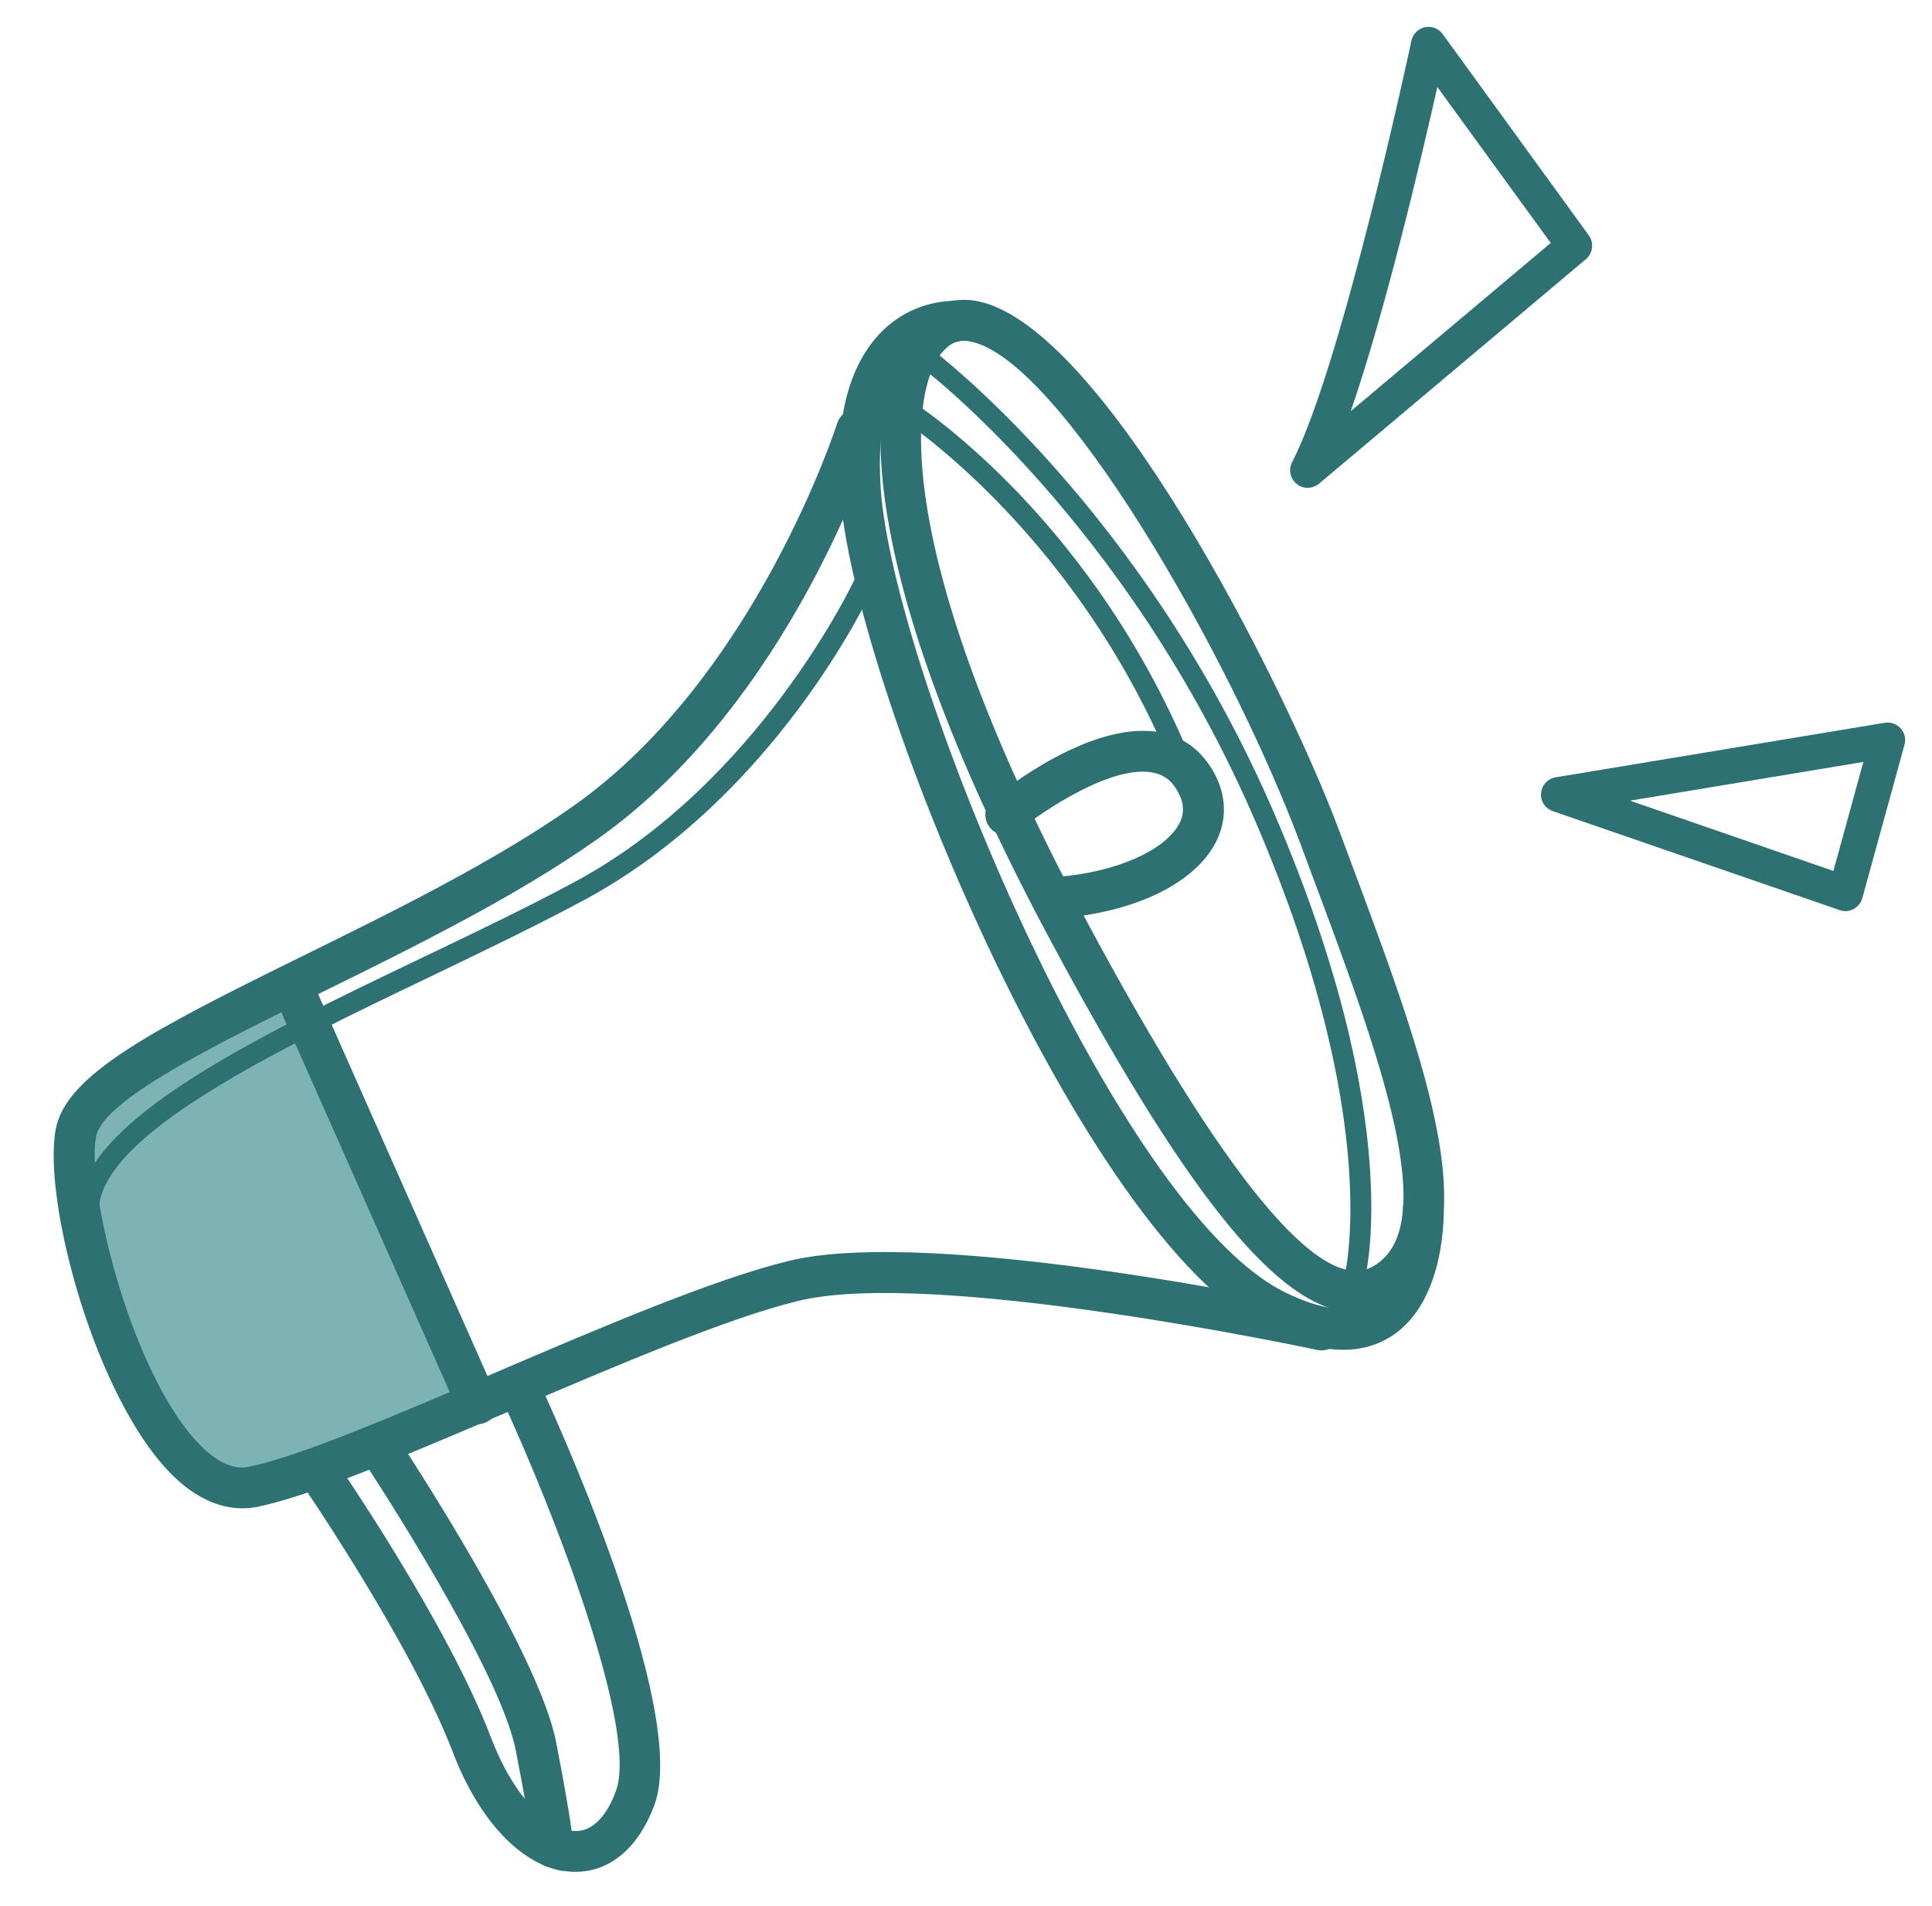
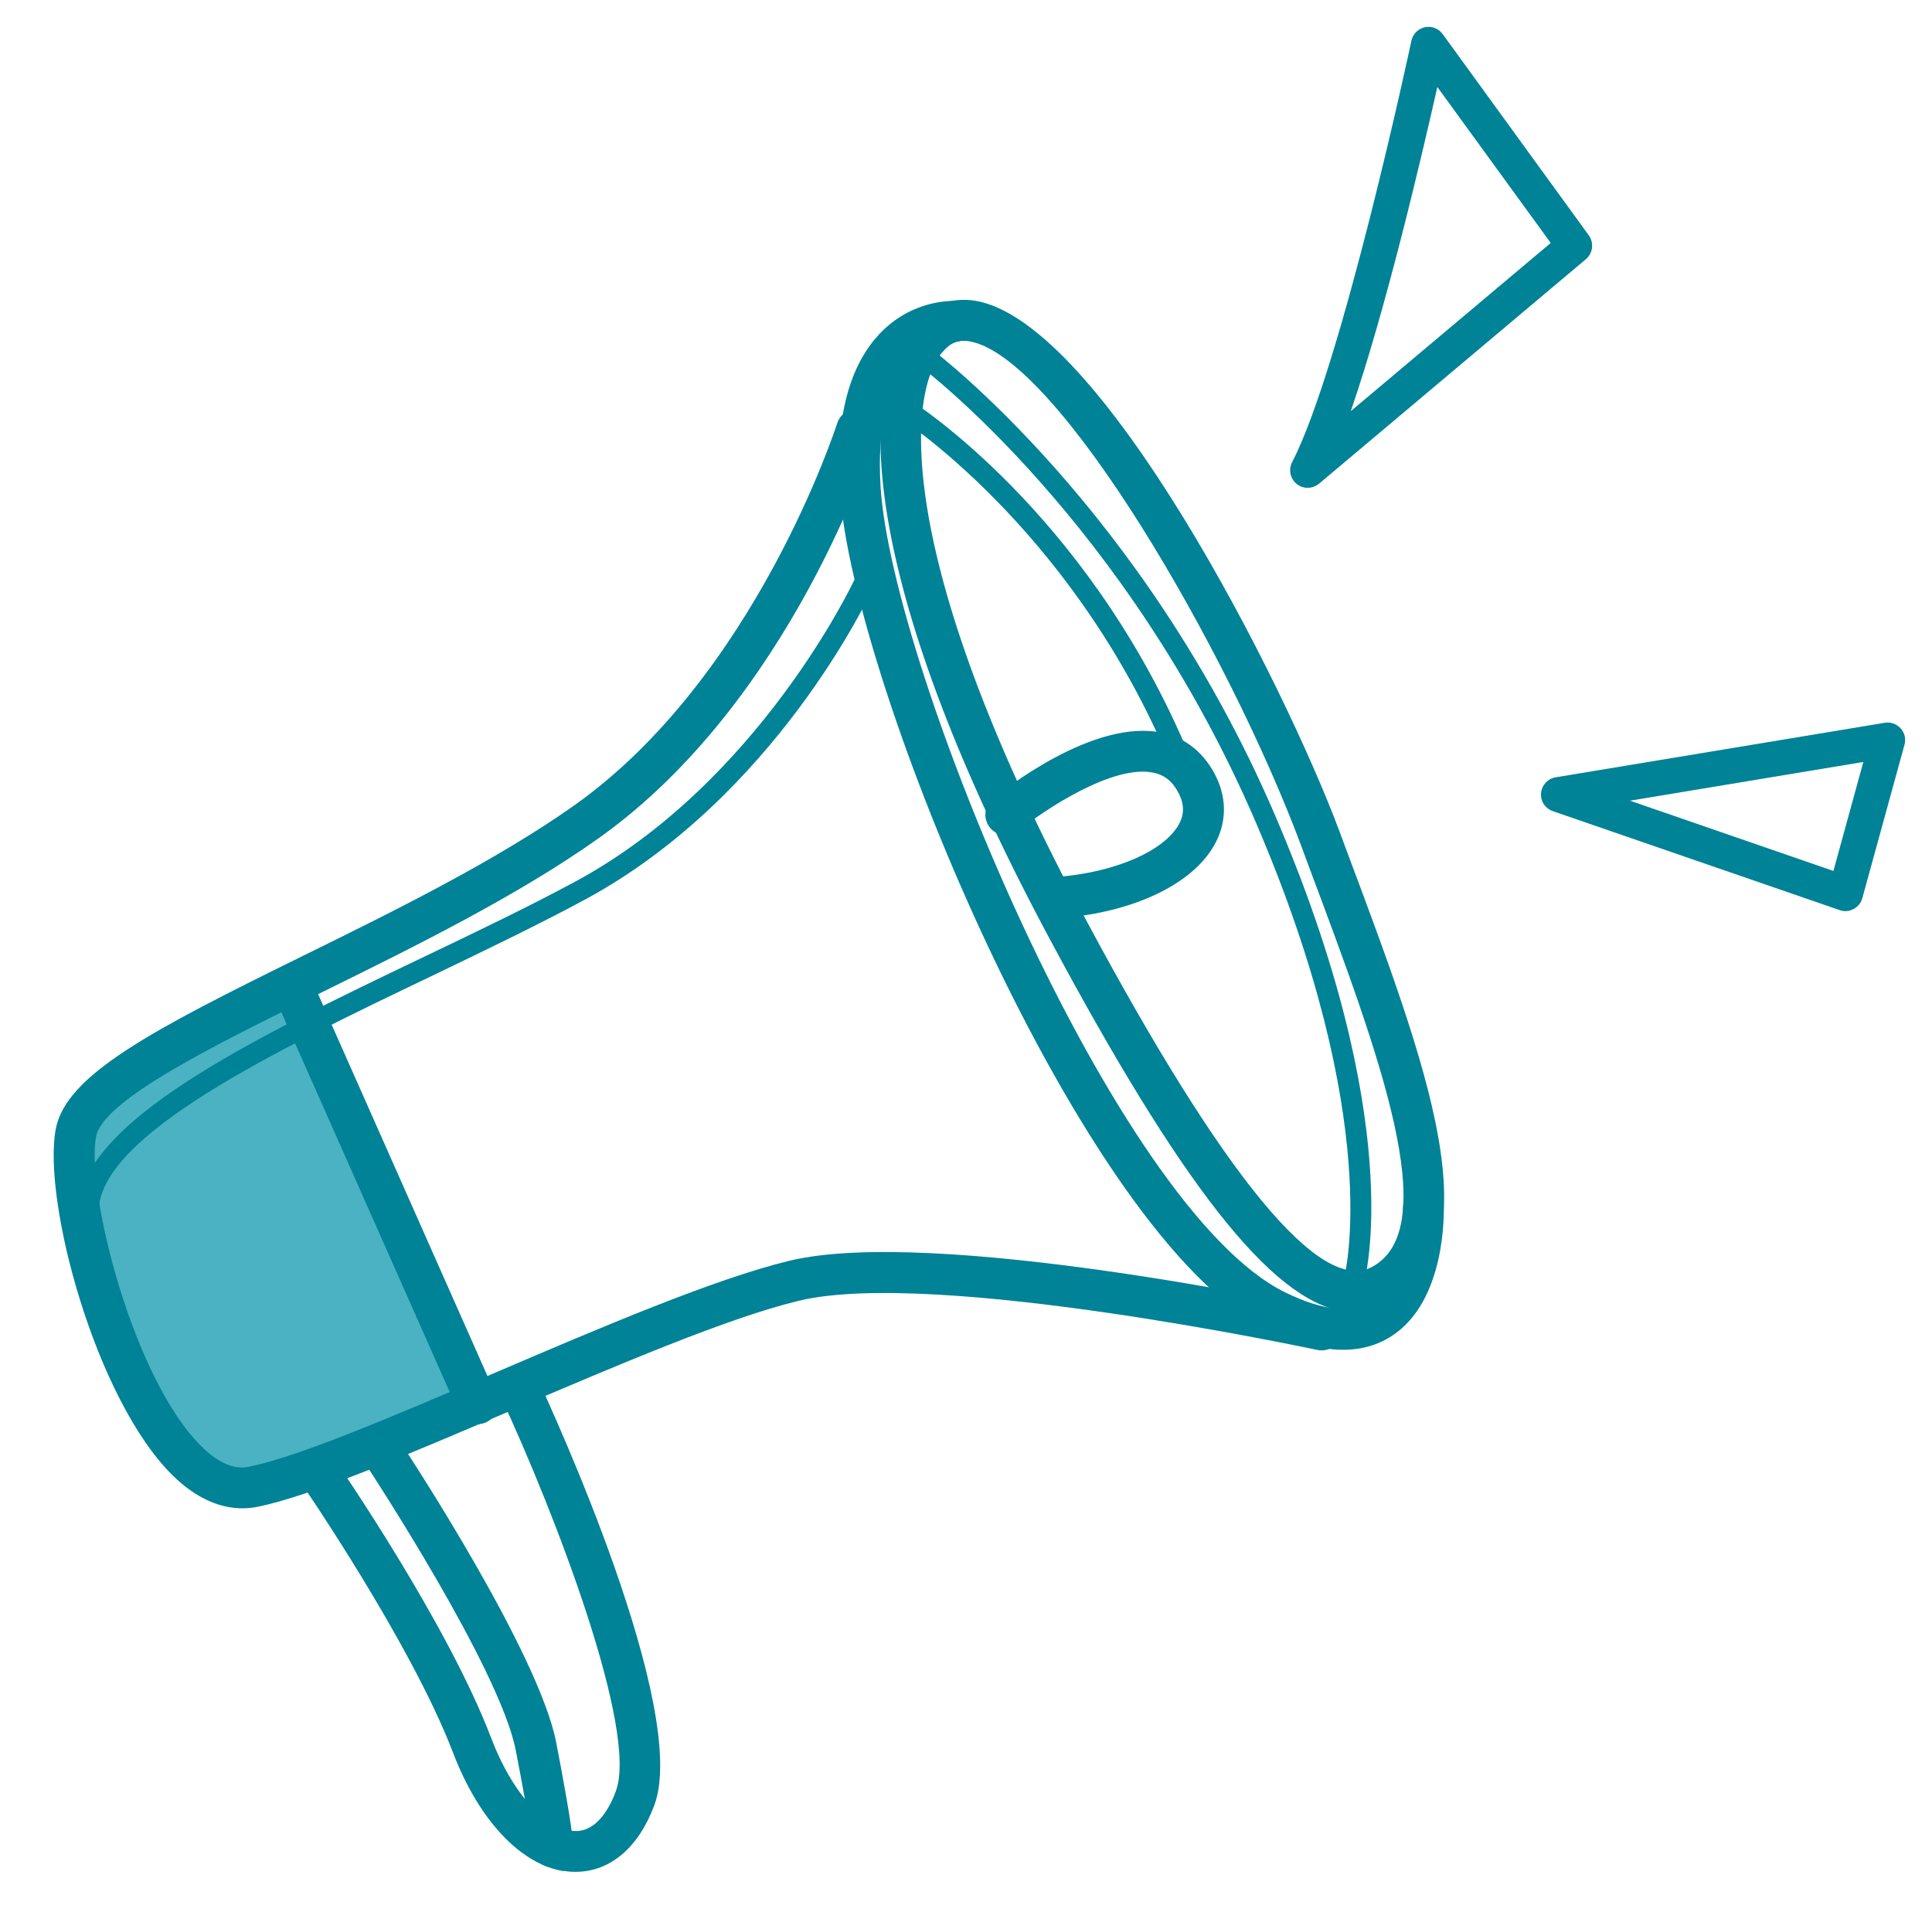
<svg xmlns="http://www.w3.org/2000/svg" width="72" height="71" viewBox="0 0 72 71" fill="none">
-   <path d="M10.892 36.744L17.794 52.303C17.794 52.303 7.838 60.624 4.105 49.348C0.181 37.477 10.9 36.744 10.9 36.744H10.892Z" fill="#7DB3B4" />
-   <path d="M50.072 48.867C47.37 48.44 44.018 44.134 39.124 34.995C32.146 21.979 31.872 14.665 33.933 12.161C34.566 11.389 35.406 11.061 36.345 11.206C41.048 11.993 47.85 25.46 49.904 30.941L50.225 31.804C53.179 39.691 55.729 46.5 51.843 48.562C51.278 48.859 50.698 48.966 50.072 48.867ZM35.108 13.13C33.765 14.764 33.376 21.047 40.468 34.27C45.614 43.874 49.202 48.226 51.126 47.21C53.828 45.775 51.385 39.248 48.797 32.339L48.477 31.476C45.797 24.307 39.43 13.275 36.124 12.718C35.704 12.649 35.406 12.779 35.116 13.13H35.108Z" fill="#2D7172" />
-   <path d="M49.339 50.241C48.69 50.142 47.988 49.898 47.224 49.531C40.361 46.172 31.757 25.483 31.299 18.261C31.123 15.558 31.65 13.581 32.849 12.367C34.07 11.138 35.528 11.214 35.597 11.214C36.017 11.245 36.338 11.603 36.315 12.023C36.292 12.443 35.933 12.764 35.513 12.741C35.46 12.741 34.628 12.726 33.91 13.466C33.055 14.344 32.681 15.97 32.818 18.161C33.253 24.941 41.56 45.057 47.896 48.157C49.286 48.837 50.347 48.951 51.049 48.501C52.133 47.798 52.309 45.767 52.286 45.042C52.271 44.622 52.599 44.271 53.019 44.256C53.447 44.241 53.79 44.569 53.805 44.989C53.805 45.126 53.905 48.455 51.874 49.776C51.164 50.241 50.309 50.394 49.324 50.234L49.339 50.241Z" fill="#2D7172" />
-   <path d="M8.579 56.166C7.96 56.066 7.22 55.746 6.441 54.982C3.563 52.158 1.586 44.767 2.074 42.088C2.441 40.057 5.662 38.385 11.312 35.606C14.663 33.957 18.465 32.087 21.412 30.002C28.161 25.215 31.169 15.863 31.2 15.772C31.329 15.367 31.757 15.153 32.154 15.275C32.559 15.405 32.78 15.833 32.65 16.23C32.52 16.634 29.459 26.17 22.29 31.247C19.244 33.407 15.389 35.301 11.984 36.98C7.976 38.95 3.822 40.996 3.578 42.363C3.204 44.409 4.96 51.394 7.51 53.898C8.136 54.517 8.731 54.769 9.274 54.654C11.106 54.288 14.648 52.776 18.397 51.173C22.443 49.44 26.634 47.653 29.406 46.981C34.795 45.676 48.828 48.676 49.416 48.806C49.828 48.898 50.087 49.302 50.003 49.715C49.912 50.127 49.507 50.386 49.095 50.302C48.95 50.272 34.818 47.249 29.764 48.47C27.115 49.111 22.993 50.875 19 52.578C15.175 54.211 11.564 55.753 9.579 56.15C9.296 56.204 8.96 56.227 8.586 56.166H8.579Z" fill="#2D7172" />
-   <path d="M21.015 69.724C19.397 69.465 17.847 67.823 16.885 65.312C15.305 61.181 11.22 55.257 11.182 55.196C10.945 54.852 11.029 54.371 11.373 54.135C11.716 53.891 12.197 53.982 12.434 54.326C12.602 54.578 16.664 60.456 18.305 64.762C19.229 67.167 20.55 68.228 21.458 68.228C22.283 68.228 22.756 67.289 22.954 66.732C23.779 64.487 20.733 56.486 18.626 51.967C18.45 51.585 18.61 51.127 18.992 50.951C19.374 50.776 19.832 50.936 20.008 51.318C20.595 52.57 25.695 63.678 24.39 67.251C23.809 68.831 22.748 69.74 21.466 69.747C21.313 69.747 21.16 69.74 21.008 69.709L21.015 69.724Z" fill="#2D7172" />
-   <path d="M17.671 53.058C17.427 53.02 17.198 52.86 17.091 52.616L10.19 37.057C10.022 36.667 10.19 36.217 10.579 36.049C10.968 35.881 11.419 36.049 11.587 36.438L18.488 51.997C18.656 52.387 18.488 52.837 18.099 53.005C17.962 53.066 17.809 53.081 17.671 53.058Z" fill="#2D7172" />
-   <path d="M39.353 34.194C39.01 34.14 38.743 33.858 38.712 33.499C38.681 33.079 38.995 32.713 39.414 32.674C41.537 32.506 43.346 31.728 43.919 30.743C44.133 30.369 44.14 30.002 43.949 29.605C43.728 29.147 43.43 28.888 43.003 28.796C41.483 28.453 38.842 30.231 37.971 30.949C37.643 31.216 37.162 31.17 36.895 30.842C36.628 30.514 36.674 30.033 37.002 29.766C37.384 29.453 40.766 26.75 43.331 27.307C44.209 27.506 44.896 28.071 45.324 28.949C45.736 29.796 45.705 30.712 45.239 31.514C44.407 32.965 42.224 33.995 39.536 34.209C39.475 34.209 39.414 34.209 39.353 34.209V34.194Z" fill="#2D7172" />
-   <path d="M20.473 69.572C20.107 69.511 19.824 69.19 19.832 68.808C19.832 68.808 19.801 68.198 19.221 65.22C18.626 62.166 13.77 54.784 13.724 54.708C13.495 54.356 13.587 53.883 13.938 53.646C14.289 53.417 14.763 53.509 14.999 53.86C15.206 54.173 20.069 61.571 20.725 64.915C21.321 67.991 21.366 68.678 21.359 68.816C21.359 69.236 21.008 69.572 20.588 69.572C20.55 69.572 20.511 69.572 20.481 69.564L20.473 69.572Z" fill="#2D7172" />
-   <path d="M50.408 48.073C50.408 48.073 50.377 48.073 50.362 48.066C50.156 48.012 50.042 47.798 50.095 47.6C50.11 47.546 51.599 41.813 46.805 30.651C41.987 19.436 34.353 13.688 34.276 13.634C34.108 13.512 34.07 13.268 34.2 13.1C34.322 12.932 34.566 12.893 34.734 13.023C34.811 13.084 42.598 18.94 47.507 30.354C52.423 41.798 50.897 47.569 50.828 47.813C50.775 48.004 50.591 48.119 50.4 48.088L50.408 48.073Z" fill="#2D7172" />
-   <path d="M43.743 28.277C43.621 28.254 43.507 28.178 43.453 28.056C39.773 19.558 33.498 15.543 33.437 15.505C33.261 15.39 33.208 15.161 33.314 14.978C33.429 14.802 33.658 14.741 33.841 14.856C34.108 15.024 40.376 19.024 44.155 27.75C44.239 27.941 44.155 28.17 43.957 28.254C43.888 28.285 43.812 28.292 43.743 28.285V28.277Z" fill="#2D7172" />
-   <path d="M3.235 45.493C3.051 45.462 2.906 45.302 2.914 45.111C2.967 41.805 9.457 38.69 15.74 35.682C17.801 34.697 19.74 33.766 21.466 32.835C28.291 29.14 31.795 21.696 31.833 21.62C31.925 21.429 32.146 21.345 32.337 21.436C32.528 21.528 32.612 21.75 32.52 21.94C32.375 22.253 28.871 29.689 21.825 33.507C20.084 34.446 18.13 35.385 16.068 36.377C10.281 39.148 3.716 42.294 3.677 45.126C3.677 45.34 3.502 45.508 3.288 45.5C3.273 45.5 3.25 45.5 3.235 45.5V45.493Z" fill="#2D7172" />
-   <path d="M48.629 18.169C48.522 18.154 48.415 18.108 48.324 18.032C48.08 17.833 48.011 17.497 48.156 17.215C50.003 13.657 52.576 1.64 52.599 1.518C52.653 1.266 52.851 1.068 53.103 1.014C53.355 0.961 53.614 1.06 53.767 1.274L59.211 8.771C59.409 9.046 59.363 9.435 59.104 9.656L49.156 18.024C49.003 18.146 48.812 18.199 48.629 18.169ZM53.569 3.228C52.973 5.87 51.637 11.565 50.339 15.321L57.791 9.053L53.561 3.236L53.569 3.228Z" fill="#2D7172" />
-   <path d="M68.67 33.942C68.67 33.942 68.593 33.926 68.555 33.911L57.867 30.224C57.584 30.124 57.401 29.85 57.432 29.552C57.455 29.254 57.684 29.01 57.974 28.964L70.235 26.933C70.456 26.895 70.677 26.971 70.83 27.139C70.983 27.307 71.036 27.536 70.975 27.75L69.403 33.468C69.357 33.644 69.235 33.789 69.074 33.873C68.945 33.942 68.807 33.965 68.67 33.942ZM60.745 29.834L68.326 32.453L69.441 28.391L60.745 29.834Z" fill="#2D7172" />
+   <path d="M10.892 36.744L17.794 52.303C17.794 52.303 7.838 60.624 4.105 49.348C0.181 37.477 10.9 36.744 10.9 36.744H10.892Z" fill="#4AB2C2" />
+   <path d="M50.072 48.867C47.37 48.44 44.018 44.134 39.124 34.995C32.146 21.979 31.872 14.665 33.933 12.161C34.566 11.389 35.406 11.061 36.345 11.206C41.048 11.993 47.85 25.46 49.904 30.941L50.225 31.804C53.179 39.691 55.729 46.5 51.843 48.562C51.278 48.859 50.698 48.966 50.072 48.867ZM35.108 13.13C33.765 14.764 33.376 21.047 40.468 34.27C45.614 43.874 49.202 48.226 51.126 47.21C53.828 45.775 51.385 39.248 48.797 32.339L48.477 31.476C45.797 24.307 39.43 13.275 36.124 12.718C35.704 12.649 35.406 12.779 35.116 13.13H35.108Z" fill="#008297" />
+   <path d="M49.339 50.241C48.69 50.142 47.988 49.898 47.224 49.531C40.361 46.172 31.757 25.483 31.299 18.26C31.123 15.558 31.65 13.581 32.849 12.367C34.07 11.137 35.528 11.214 35.597 11.214C36.017 11.244 36.338 11.603 36.315 12.023C36.292 12.443 35.933 12.764 35.513 12.741C35.46 12.741 34.628 12.725 33.91 13.466C33.055 14.344 32.681 15.97 32.818 18.161C33.253 24.941 41.56 45.057 47.896 48.157C49.286 48.837 50.347 48.951 51.049 48.501C52.133 47.798 52.309 45.767 52.286 45.042C52.271 44.622 52.599 44.271 53.019 44.256C53.447 44.24 53.79 44.569 53.805 44.989C53.805 45.126 53.905 48.455 51.874 49.776C51.164 50.241 50.309 50.394 49.324 50.234L49.339 50.241Z" fill="#008297" />
+   <path d="M8.579 56.166C7.96 56.066 7.22 55.746 6.441 54.982C3.563 52.158 1.586 44.767 2.074 42.088C2.441 40.057 5.662 38.385 11.312 35.606C14.663 33.957 18.465 32.087 21.412 30.002C28.161 25.215 31.169 15.863 31.2 15.772C31.329 15.367 31.757 15.153 32.154 15.275C32.559 15.405 32.78 15.833 32.65 16.23C32.52 16.634 29.459 26.17 22.29 31.247C19.244 33.407 15.389 35.301 11.984 36.98C7.976 38.95 3.822 40.996 3.578 42.362C3.204 44.409 4.96 51.394 7.51 53.898C8.136 54.517 8.731 54.769 9.274 54.654C11.106 54.288 14.648 52.776 18.397 51.173C22.443 49.44 26.634 47.653 29.406 46.981C34.795 45.676 48.828 48.676 49.416 48.806C49.828 48.898 50.087 49.302 50.003 49.715C49.912 50.127 49.507 50.386 49.095 50.302C48.95 50.272 34.818 47.249 29.764 48.47C27.115 49.111 22.993 50.875 19 52.578C15.175 54.211 11.564 55.753 9.579 56.15C9.296 56.204 8.96 56.227 8.586 56.166H8.579Z" fill="#008297" />
+   <path d="M21.015 69.725C19.397 69.465 17.847 67.824 16.885 65.312C15.305 61.182 11.22 55.257 11.182 55.196C10.945 54.853 11.029 54.372 11.373 54.135C11.716 53.891 12.197 53.982 12.434 54.326C12.602 54.578 16.664 60.456 18.305 64.762C19.229 67.167 20.55 68.228 21.458 68.228C22.283 68.228 22.756 67.289 22.954 66.732C23.779 64.487 20.733 56.486 18.626 51.967C18.45 51.585 18.61 51.127 18.992 50.951C19.374 50.776 19.832 50.936 20.008 51.318C20.595 52.57 25.695 63.678 24.39 67.251C23.809 68.831 22.748 69.74 21.466 69.748C21.313 69.748 21.16 69.74 21.008 69.709L21.015 69.725Z" fill="#008297" />
+   <path d="M17.671 53.058C17.427 53.02 17.198 52.86 17.091 52.616L10.19 37.056C10.022 36.667 10.19 36.217 10.579 36.049C10.968 35.881 11.419 36.049 11.587 36.438L18.488 51.997C18.656 52.386 18.488 52.837 18.099 53.005C17.962 53.066 17.809 53.081 17.671 53.058Z" fill="#008297" />
+   <path d="M39.353 34.194C39.01 34.14 38.743 33.858 38.712 33.499C38.681 33.079 38.995 32.713 39.414 32.674C41.537 32.507 43.346 31.728 43.919 30.743C44.133 30.369 44.14 30.002 43.949 29.605C43.728 29.147 43.43 28.888 43.003 28.796C41.483 28.453 38.842 30.231 37.971 30.949C37.643 31.216 37.162 31.17 36.895 30.842C36.628 30.514 36.674 30.033 37.002 29.766C37.384 29.453 40.766 26.75 43.331 27.307C44.209 27.506 44.896 28.071 45.324 28.949C45.736 29.796 45.705 30.712 45.239 31.514C44.407 32.965 42.224 33.995 39.536 34.209C39.475 34.209 39.414 34.209 39.353 34.209V34.194Z" fill="#008297" />
+   <path d="M20.473 69.572C20.107 69.511 19.824 69.19 19.832 68.808C19.832 68.808 19.801 68.197 19.221 65.22C18.626 62.166 13.77 54.784 13.724 54.707C13.495 54.356 13.587 53.883 13.938 53.646C14.289 53.417 14.763 53.509 14.999 53.86C15.206 54.173 20.069 61.571 20.725 64.915C21.321 67.991 21.366 68.678 21.359 68.816C21.359 69.236 21.008 69.572 20.588 69.572C20.55 69.572 20.511 69.572 20.481 69.564L20.473 69.572Z" fill="#008297" />
+   <path d="M50.408 48.073C50.408 48.073 50.377 48.073 50.362 48.066C50.156 48.012 50.042 47.798 50.095 47.6C50.11 47.546 51.599 41.813 46.805 30.651C41.987 19.436 34.353 13.688 34.276 13.634C34.108 13.512 34.07 13.268 34.2 13.1C34.322 12.932 34.566 12.894 34.734 13.023C34.811 13.085 42.598 18.94 47.507 30.354C52.423 41.798 50.897 47.569 50.828 47.814C50.775 48.005 50.591 48.119 50.4 48.089L50.408 48.073Z" fill="#008297" />
+   <path d="M43.743 28.277C43.621 28.254 43.507 28.178 43.453 28.056C39.773 19.558 33.498 15.543 33.437 15.505C33.261 15.39 33.208 15.161 33.314 14.978C33.429 14.802 33.658 14.741 33.841 14.856C34.108 15.024 40.376 19.024 44.155 27.75C44.239 27.941 44.155 28.17 43.957 28.254C43.888 28.285 43.812 28.292 43.743 28.285V28.277Z" fill="#008297" />
+   <path d="M3.235 45.493C3.051 45.462 2.906 45.302 2.914 45.111C2.967 41.805 9.457 38.691 15.74 35.682C17.801 34.698 19.74 33.766 21.466 32.835C28.291 29.14 31.795 21.696 31.833 21.62C31.925 21.429 32.146 21.345 32.337 21.437C32.528 21.528 32.612 21.75 32.52 21.941C32.375 22.253 28.871 29.689 21.825 33.507C20.084 34.446 18.13 35.385 16.068 36.377C10.281 39.148 3.716 42.294 3.677 45.126C3.677 45.34 3.502 45.508 3.288 45.5C3.273 45.5 3.25 45.5 3.235 45.5V45.493Z" fill="#008297" />
+   <path d="M48.629 18.169C48.522 18.154 48.415 18.108 48.324 18.032C48.08 17.833 48.011 17.497 48.156 17.215C50.003 13.657 52.576 1.64 52.599 1.518C52.653 1.266 52.851 1.068 53.103 1.014C53.355 0.961 53.614 1.06 53.767 1.274L59.211 8.771C59.409 9.046 59.363 9.435 59.104 9.656L49.156 18.024C49.003 18.146 48.812 18.199 48.629 18.169ZM53.569 3.228C52.973 5.87 51.637 11.565 50.339 15.321L57.791 9.053L53.561 3.236L53.569 3.228Z" fill="#008297" />
+   <path d="M68.67 33.942C68.67 33.942 68.593 33.927 68.555 33.911L57.867 30.224C57.584 30.125 57.401 29.85 57.432 29.552C57.455 29.254 57.684 29.01 57.974 28.964L70.235 26.933C70.456 26.895 70.677 26.972 70.83 27.14C70.983 27.308 71.036 27.537 70.975 27.75L69.403 33.469C69.357 33.644 69.235 33.789 69.074 33.873C68.945 33.942 68.807 33.965 68.67 33.942ZM60.745 29.835L68.326 32.453L69.441 28.392L60.745 29.835Z" fill="#008297" />
</svg>
